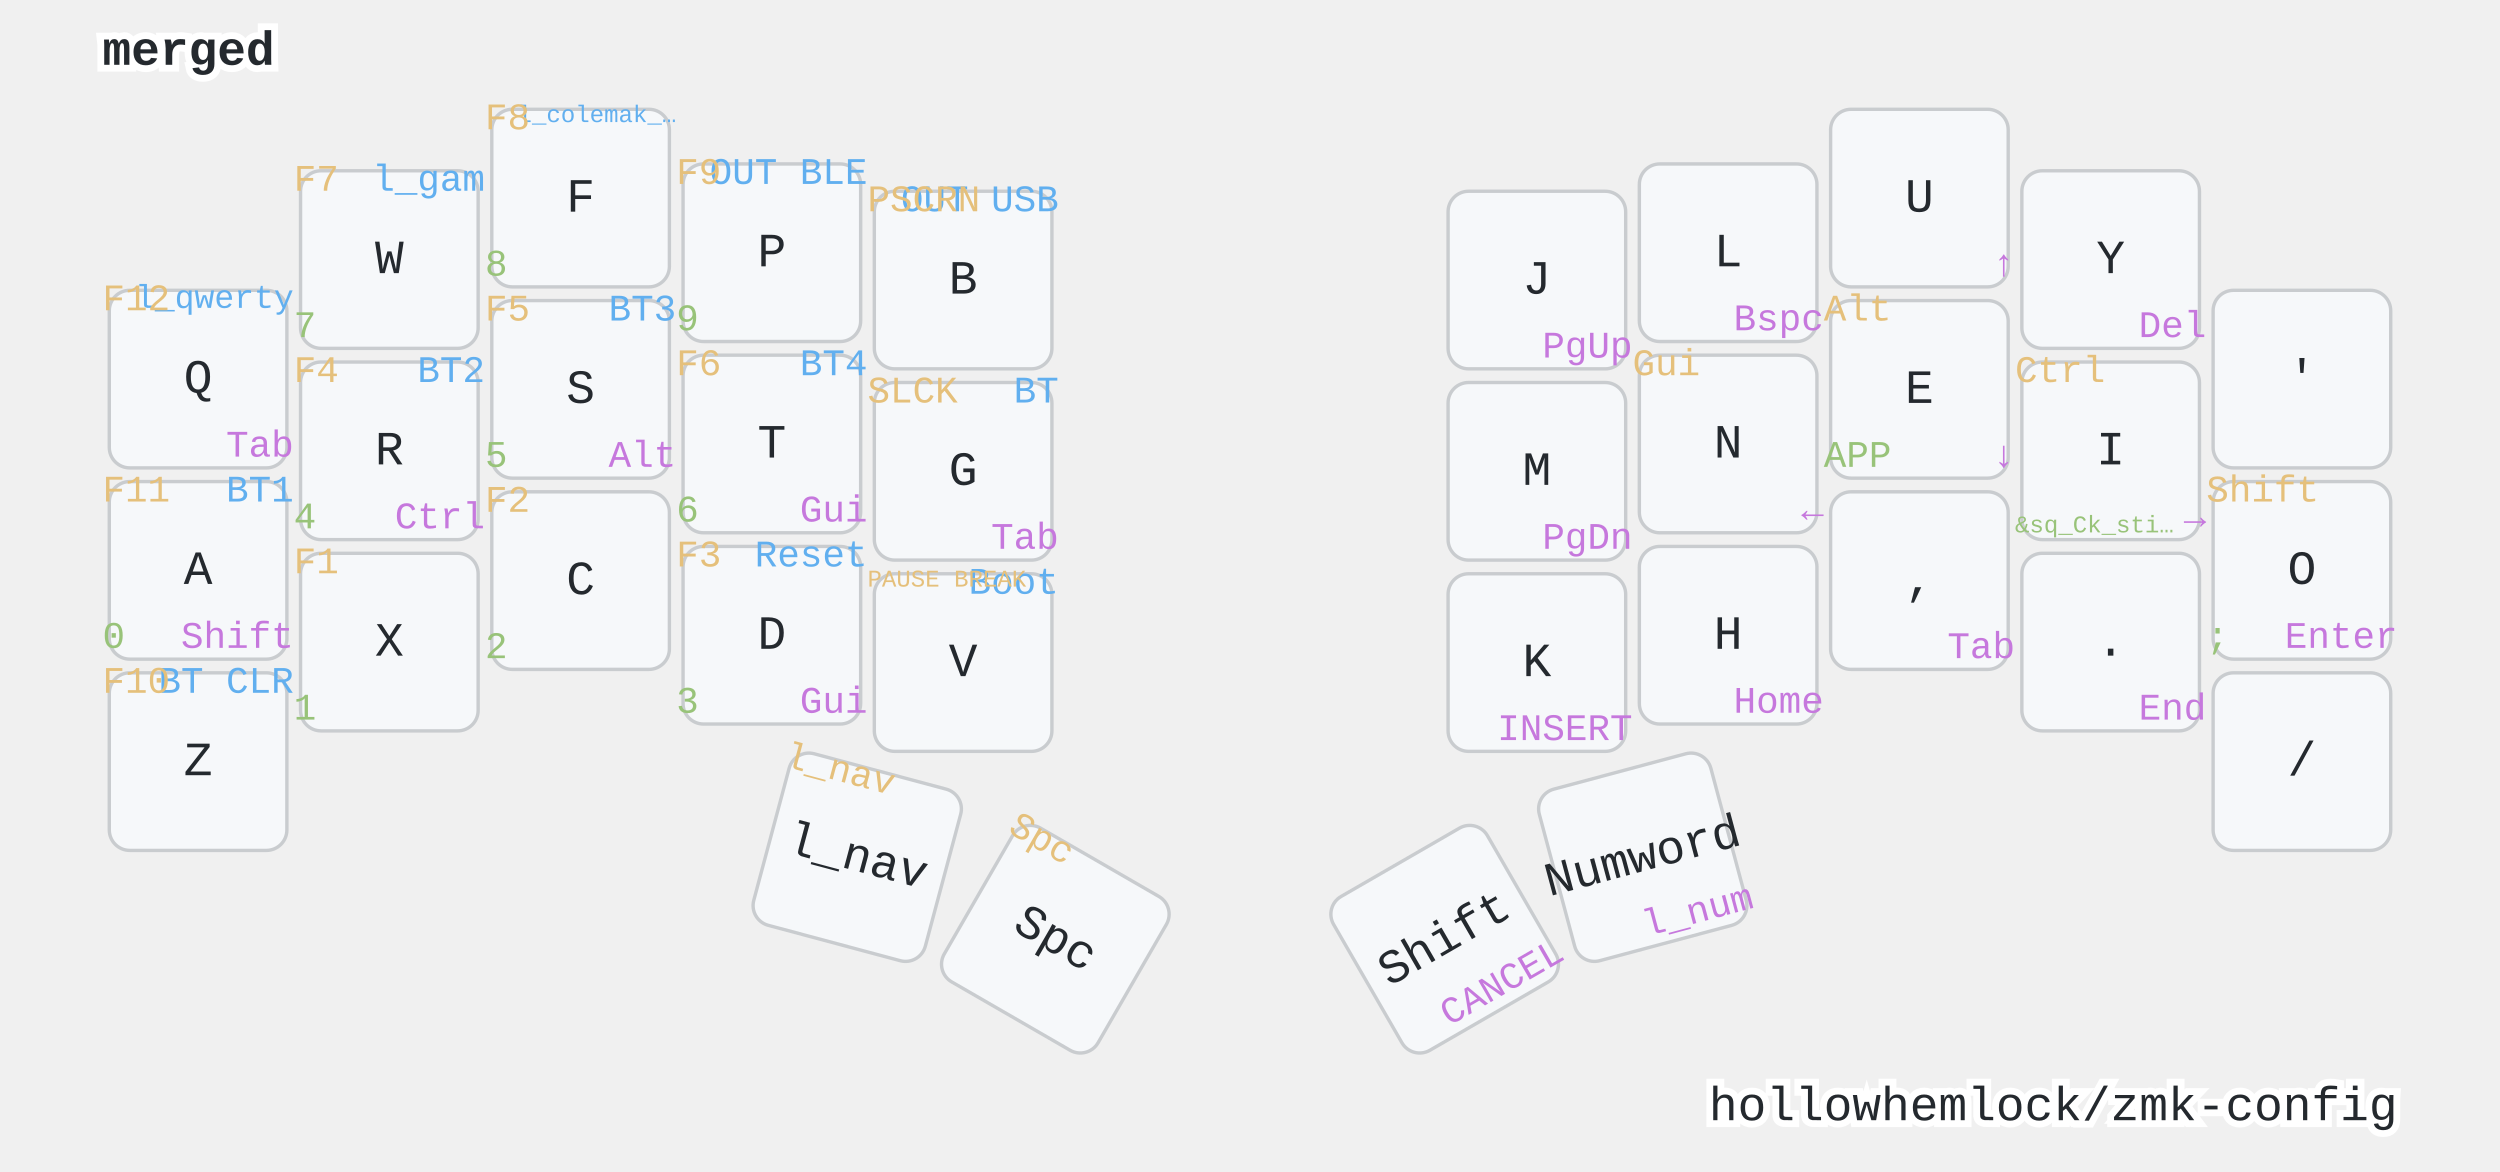
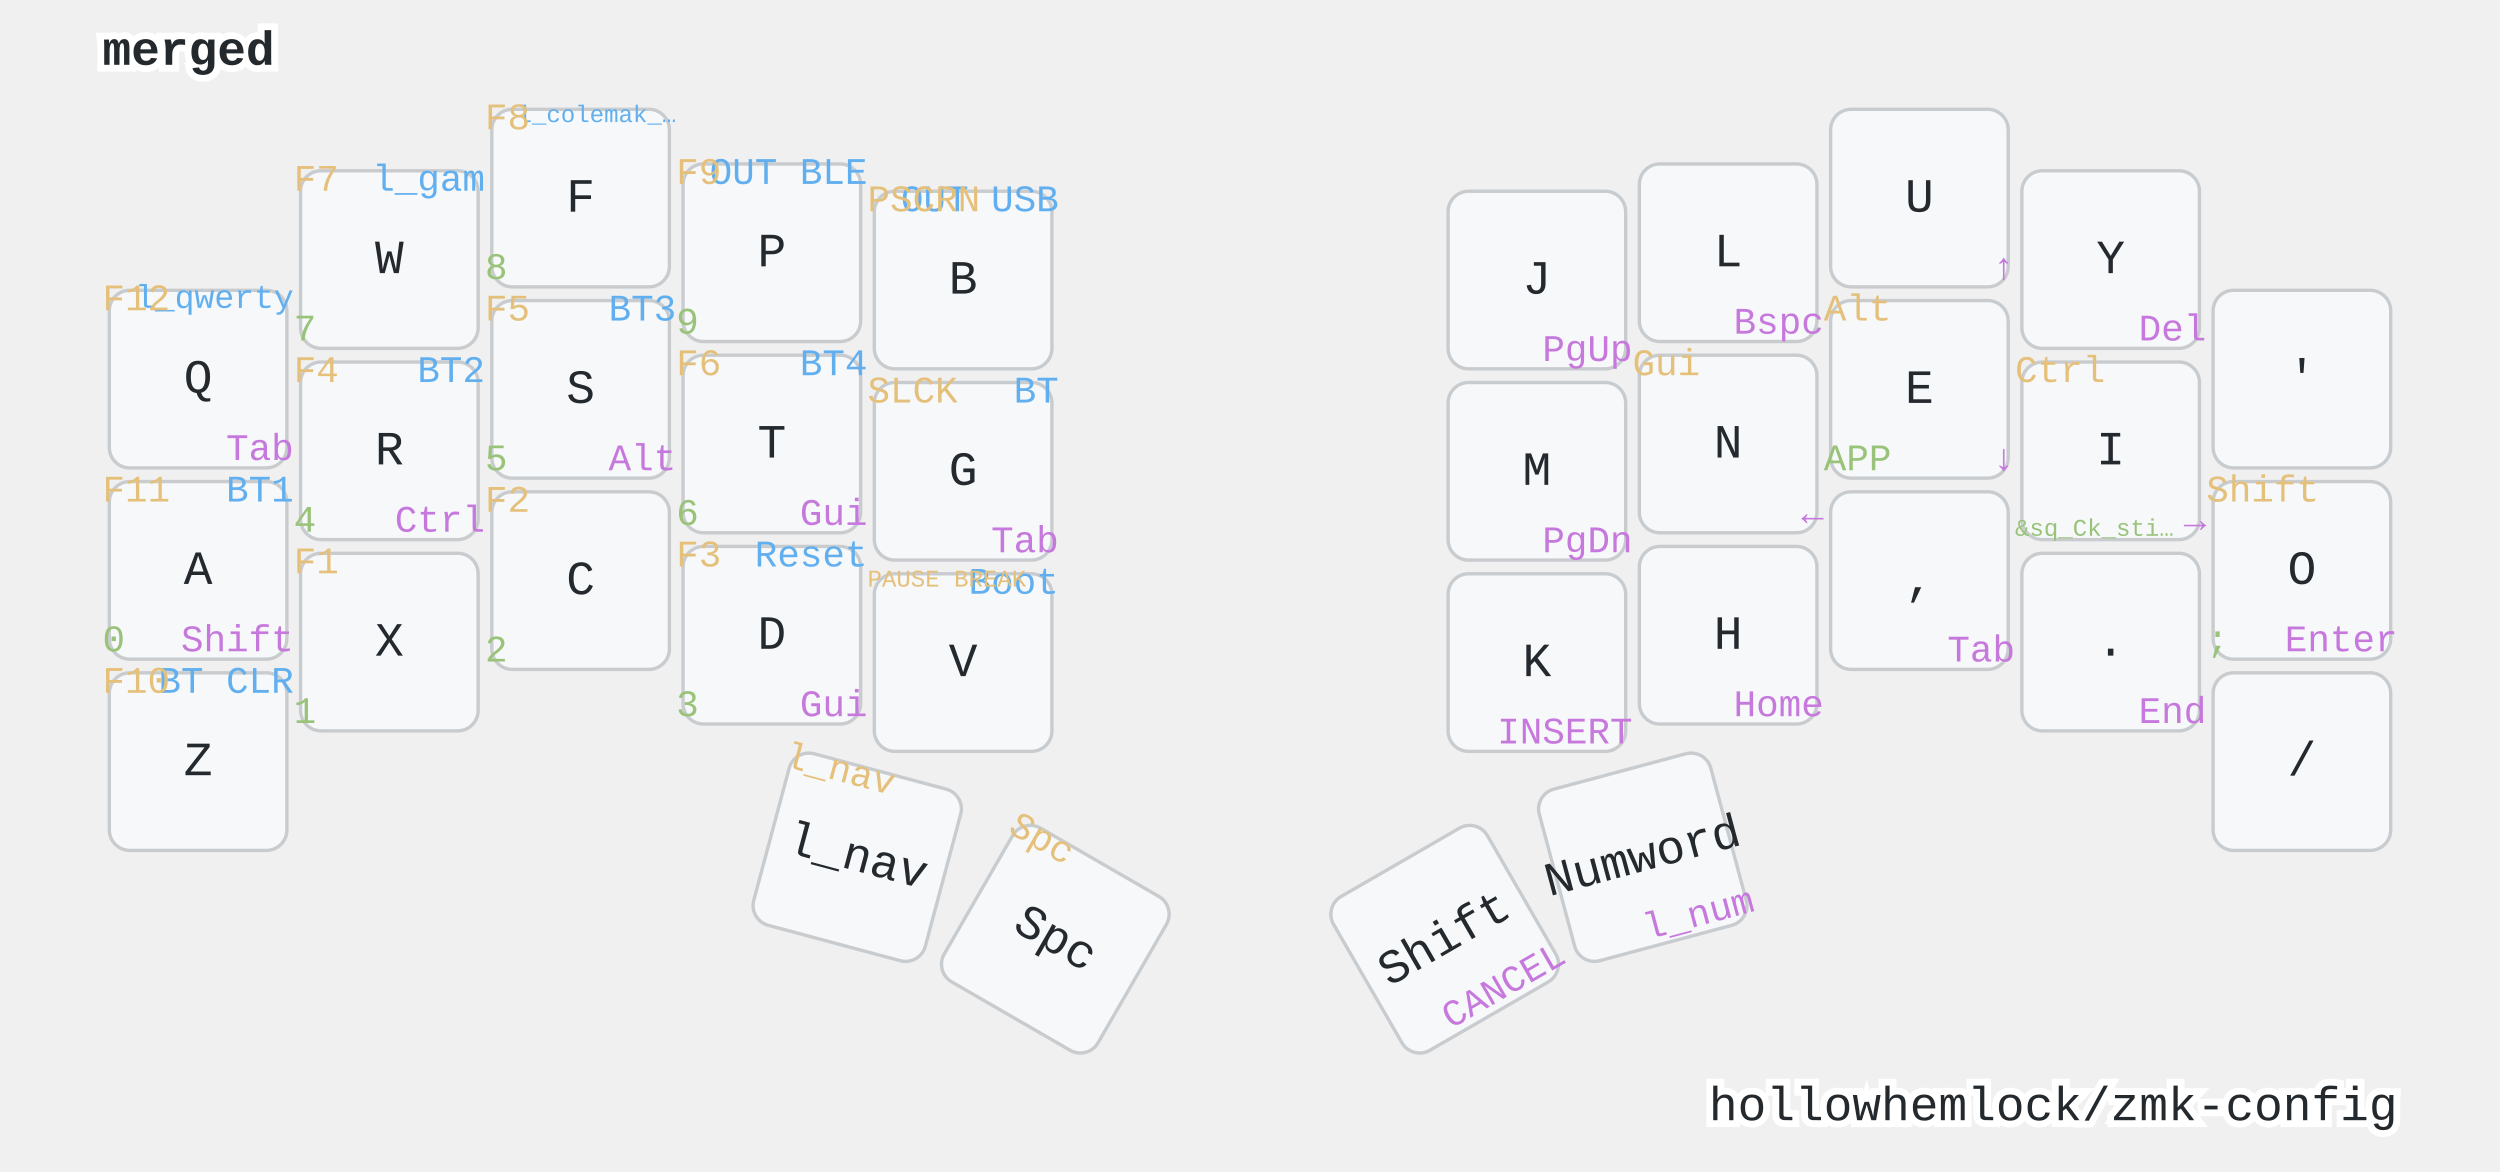
<svg xmlns="http://www.w3.org/2000/svg" xmlns:xlink="http://www.w3.org/1999/xlink" width="732" height="343" viewBox="0 0 732 343" class="keymap">
  <defs>/* start glyphs */
<svg id="mdi:play-pause">
      <svg id="mdi-play-pause" viewBox="0 0 24 24">
        <path d="M3,5V19L11,12M13,19H16V5H13M18,5V19H21V5" />
      </svg>
    </svg>
    <svg id="mdi:skip-backward">
      <svg id="mdi-skip-backward" viewBox="0 0 24 24">
        <path d="M20,5V19L13,12M6,5V19H4V5M13,5V19L6,12" />
      </svg>
    </svg>
    <svg id="mdi:skip-forward">
      <svg id="mdi-skip-forward" viewBox="0 0 24 24">
        <path d="M4,5V19L11,12M18,5V19H20V5M11,5V19L18,12" />
      </svg>
    </svg>
    <svg id="mdi:volume-high">
      <svg id="mdi-volume-high" viewBox="0 0 24 24">
        <path d="M14,3.23V5.29C16.89,6.15 19,8.83 19,12C19,15.17 16.89,17.84 14,18.7V20.77C18,19.86 21,16.28 21,12C21,7.72 18,4.14 14,3.23M16.5,12C16.5,10.23 15.5,8.71 14,7.97V16C15.5,15.29 16.5,13.76 16.5,12M3,9V15H7L12,20V4L7,9H3Z" />
      </svg>
    </svg>
    <svg id="mdi:volume-medium">
      <svg id="mdi-volume-medium" viewBox="0 0 24 24">
        <path d="M5,9V15H9L14,20V4L9,9M18.5,12C18.5,10.23 17.5,8.71 16,7.97V16C17.5,15.29 18.5,13.76 18.5,12Z" />
      </svg>
    </svg>
    <svg id="mdi:volume-off">
      <svg id="mdi-volume-off" viewBox="0 0 24 24">
        <path d="M12,4L9.91,6.09L12,8.18M4.27,3L3,4.27L7.73,9H3V15H7L12,20V13.27L16.25,17.53C15.58,18.04 14.83,18.46 14,18.7V20.77C15.38,20.45 16.63,19.82 17.68,18.96L19.73,21L21,19.73L12,10.73M19,12C19,12.94 18.8,13.82 18.46,14.64L19.97,16.15C20.62,14.91 21,13.5 21,12C21,7.72 18,4.14 14,3.23V5.29C16.89,6.15 19,8.83 19,12M16.5,12C16.5,10.23 15.5,8.71 14,7.97V10.18L16.45,12.63C16.5,12.43 16.5,12.21 16.5,12Z" />
      </svg>
    </svg>
  </defs>/* end glyphs */
<style>/* inherit to force styles through use tags */
svg path {
    fill: inherit;
}

/* font and background color specifications */
svg.keymap {
    font-family: SFMono-Regular,Consolas,Liberation Mono,Menlo,monospace;
    font-size: 14px;
    font-kerning: normal;
    text-rendering: optimizeLegibility;
    fill: #24292e;
}

/* default key styling */
rect.key {
    fill: #f6f8fa;
}

rect.key, rect.combo {
    stroke: #c9cccf;
    stroke-width: 1;
}

/* default key side styling, only used is draw_key_sides is set */
rect.side {
    filter: brightness(90%);
}

/* color accent for combo boxes */
rect.combo, rect.combo-separate {
    fill: #cdf;
}

/* color accent for held keys */
rect.held, rect.combo.held {
    fill: #fdd;
}

/* color accent for ghost (optional) keys */
rect.ghost, rect.combo.ghost {
    stroke-dasharray: 4, 4;
    stroke-width: 2;
}

text {
    text-anchor: middle;
    dominant-baseline: middle;
}

/* styling for layer labels */
text.label {
    font-weight: bold;
    text-anchor: start;
    stroke: white;
    stroke-width: 4;
    paint-order: stroke;
}

/* styling for optional footer */
text.footer {
    text-anchor: end;
    dominant-baseline: auto;
    stroke: white;
    stroke-width: 4;
    paint-order: stroke;
}

/* styling for combo tap, and key non-tap label text */
text.combo, text.hold, text.shifted, text.left, text.right {
    font-size: 11px;
}

text.hold {
    text-anchor: middle;
    dominant-baseline: auto;
}

text.shifted {
    text-anchor: middle;
    dominant-baseline: hanging;
}

text.left {
    text-anchor: start;
}

text.right {
    text-anchor: end;
}

text.layer-activator {
    text-decoration: underline;
}

/* styling for hold/shifted label text in combo box */
text.combo.hold, text.combo.shifted, text.combo.left, text.combo.right {
    font-size: 8px;
}

/* lighter symbol for transparent keys */
text.trans {
    fill: #7b7e81;
}

/* styling for combo dendrons */
path.combo {
    stroke-width: 1;
    stroke: gray;
    fill: none;
}

/* Start Tabler Icons Cleanup */
/* cannot use height/width with glyphs */
.icon-tabler &gt; path {
    fill: inherit;
    stroke: inherit;
    stroke-width: 2;
}
/* hide tabler's default box */
.icon-tabler &gt; path[stroke="none"][fill="none"] {
    visibility: hidden;
}
/* End Tabler Icons Cleanup */

@media (prefers-color-scheme: dark) {
svg.keymap { fill: #d1d6db; }
rect.key { fill: #3f4750; }
rect.key, rect.combo { stroke: #60666c; }
rect.combo, rect.combo-separate { fill: #1f3d7a; }
rect.held, rect.combo.held { fill: #854747; }
text.label, text.footer { stroke: black; }
text.trans { fill: #7e8184; }
path.combo { stroke: #7f7f7f; }

}
/* Merged layer position colors */
text.shifted { fill: #e5c07b; }  /* top-left: function - yellow */
text.hold { fill: #61afef; }     /* top-right: utility - blue */
text.left { fill: #98c379; }     /* bottom-left: numbers - green */
text.right { fill: #c678dd; }    /* bottom-right: nav - purple */

/* Corner positioning for merged layer view */
text.shifted {
    text-anchor: start;
    dominant-baseline: hanging;
}
text.hold {
    text-anchor: end;
    dominant-baseline: hanging;
}
text.left {
    text-anchor: start;
    dominant-baseline: text-after-edge;
}
text.right {
    text-anchor: end;
    dominant-baseline: text-after-edge;
}
</style>
  <g transform="translate(30, 0)" class="layer-merged">
    <text x="0" y="15" class="label" id="merged">merged</text>
    <g transform="translate(0, 30)">
      <g transform="translate(28, 81)" class="key keypos-0">
        <rect rx="6" ry="6" x="-26" y="-26" width="52" height="52" class="key" />
        <text x="0" y="0" class="key tap">Q</text>
        <text x="28" y="-26" class="key hold">
          <tspan style="font-size: 88%">l_qwerty</tspan>
        </text>
        <text x="-28" y="-26" class="key shifted">F12</text>
-         <text x="28" y="26" class="key right">Tab</text>
+         <text x="28" y="27" class="key right">Tab</text>
      </g>
      <g transform="translate(84, 46)" class="key keypos-1">
        <rect rx="6" ry="6" x="-26" y="-26" width="52" height="52" class="key" />
        <text x="0" y="0" class="key tap">W</text>
        <text x="28" y="-26" class="key hold">l_gam</text>
        <text x="-28" y="-26" class="key shifted">F7</text>
-         <text x="-28" y="26" class="key left">7</text>
+         <text x="-28" y="27" class="key left">7</text>
      </g>
      <g transform="translate(140, 28)" class="key keypos-2">
        <rect rx="6" ry="6" x="-26" y="-26" width="52" height="52" class="key" />
        <text x="0" y="0" class="key tap">F</text>
        <text x="28" y="-26" class="key hold">
          <tspan style="font-size: 64%">l_colemak_…</tspan>
        </text>
        <text x="-28" y="-26" class="key shifted">F8</text>
-         <text x="-28" y="26" class="key left">8</text>
+         <text x="-28" y="27" class="key left">8</text>
      </g>
      <g transform="translate(196, 44)" class="key keypos-3">
        <rect rx="6" ry="6" x="-26" y="-26" width="52" height="52" class="key" />
        <text x="0" y="0" class="key tap">P</text>
        <text x="28" y="-26" class="key hold">OUT BLE</text>
        <text x="-28" y="-26" class="key shifted">F9</text>
-         <text x="-28" y="26" class="key left">9</text>
+         <text x="-28" y="27" class="key left">9</text>
      </g>
      <g transform="translate(252, 52)" class="key keypos-4">
        <rect rx="6" ry="6" x="-26" y="-26" width="52" height="52" class="key" />
        <text x="0" y="0" class="key tap">B</text>
        <text x="28" y="-26" class="key hold">OUT USB</text>
        <text x="-28" y="-26" class="key shifted">PSCRN</text>
      </g>
      <g transform="translate(420, 52)" class="key keypos-5">
        <rect rx="6" ry="6" x="-26" y="-26" width="52" height="52" class="key" />
        <text x="0" y="0" class="key tap">J</text>
-         <text x="28" y="26" class="key right">PgUp</text>
+         <text x="28" y="27" class="key right">PgUp</text>
      </g>
      <g transform="translate(476, 44)" class="key keypos-6">
        <rect rx="6" ry="6" x="-26" y="-26" width="52" height="52" class="key" />
        <text x="0" y="0" class="key tap">L</text>
-         <text x="28" y="26" class="key right">Bspc</text>
+         <text x="28" y="27" class="key right">Bspc</text>
      </g>
      <g transform="translate(532, 28)" class="key keypos-7">
        <rect rx="6" ry="6" x="-26" y="-26" width="52" height="52" class="key" />
        <text x="0" y="0" class="key tap">U</text>
-         <text x="28" y="26" class="key right">↑</text>
+         <text x="28" y="27" class="key right">↑</text>
      </g>
      <g transform="translate(588, 46)" class="key keypos-8">
        <rect rx="6" ry="6" x="-26" y="-26" width="52" height="52" class="key" />
        <text x="0" y="0" class="key tap">Y</text>
-         <text x="28" y="26" class="key right">Del</text>
+         <text x="28" y="27" class="key right">Del</text>
      </g>
      <g transform="translate(644, 81)" class="key keypos-9">
        <rect rx="6" ry="6" x="-26" y="-26" width="52" height="52" class="key" />
        <text x="0" y="0" class="key tap">'</text>
      </g>
      <g transform="translate(28, 137)" class="key keypos-10">
        <rect rx="6" ry="6" x="-26" y="-26" width="52" height="52" class="key" />
        <text x="0" y="0" class="key tap">A</text>
        <text x="28" y="-26" class="key hold">BT1</text>
        <text x="-28" y="-26" class="key shifted">F11</text>
-         <text x="-28" y="26" class="key left">0</text>
-         <text x="28" y="26" class="key right">Shift</text>
+         <text x="-28" y="27" class="key left">0</text>
+         <text x="28" y="27" class="key right">Shift</text>
      </g>
      <g transform="translate(84, 102)" class="key keypos-11">
        <rect rx="6" ry="6" x="-26" y="-26" width="52" height="52" class="key" />
        <text x="0" y="0" class="key tap">R</text>
        <text x="28" y="-26" class="key hold">BT2</text>
        <text x="-28" y="-26" class="key shifted">F4</text>
-         <text x="-28" y="26" class="key left">4</text>
-         <text x="28" y="26" class="key right">Ctrl</text>
+         <text x="-28" y="27" class="key left">4</text>
+         <text x="28" y="27" class="key right">Ctrl</text>
      </g>
      <g transform="translate(140, 84)" class="key keypos-12">
        <rect rx="6" ry="6" x="-26" y="-26" width="52" height="52" class="key" />
        <text x="0" y="0" class="key tap">S</text>
        <text x="28" y="-26" class="key hold">BT3</text>
        <text x="-28" y="-26" class="key shifted">F5</text>
-         <text x="-28" y="26" class="key left">5</text>
-         <text x="28" y="26" class="key right">Alt</text>
+         <text x="-28" y="27" class="key left">5</text>
+         <text x="28" y="27" class="key right">Alt</text>
      </g>
      <g transform="translate(196, 100)" class="key keypos-13">
        <rect rx="6" ry="6" x="-26" y="-26" width="52" height="52" class="key" />
        <text x="0" y="0" class="key tap">T</text>
        <text x="28" y="-26" class="key hold">BT4</text>
        <text x="-28" y="-26" class="key shifted">F6</text>
-         <text x="-28" y="26" class="key left">6</text>
-         <text x="28" y="26" class="key right">Gui</text>
+         <text x="-28" y="27" class="key left">6</text>
+         <text x="28" y="27" class="key right">Gui</text>
      </g>
      <g transform="translate(252, 108)" class="key keypos-14">
        <rect rx="6" ry="6" x="-26" y="-26" width="52" height="52" class="key" />
        <text x="0" y="0" class="key tap">G</text>
        <text x="28" y="-26" class="key hold">BT</text>
        <text x="-28" y="-26" class="key shifted">SLCK</text>
-         <text x="28" y="26" class="key right">Tab</text>
+         <text x="28" y="27" class="key right">Tab</text>
      </g>
      <g transform="translate(420, 108)" class="key keypos-15">
        <rect rx="6" ry="6" x="-26" y="-26" width="52" height="52" class="key" />
        <text x="0" y="0" class="key tap">M</text>
        <use href="#mdi:play-pause" xlink:href="#mdi:play-pause" x="-5" y="-24" height="10" width="10.0" class="key shifted glyph mdi:play-pause" />
-         <text x="28" y="26" class="key right">PgDn</text>
+         <text x="28" y="27" class="key right">PgDn</text>
      </g>
      <g transform="translate(476, 100)" class="key keypos-16">
        <rect rx="6" ry="6" x="-26" y="-26" width="52" height="52" class="key" />
        <text x="0" y="0" class="key tap">N</text>
        <text x="-28" y="-26" class="key shifted">Gui</text>
-         <text x="28" y="26" class="key right">←</text>
+         <text x="28" y="27" class="key right">←</text>
      </g>
      <g transform="translate(532, 84)" class="key keypos-17">
        <rect rx="6" ry="6" x="-26" y="-26" width="52" height="52" class="key" />
        <text x="0" y="0" class="key tap">E</text>
        <text x="-28" y="-26" class="key shifted">Alt</text>
-         <text x="-28" y="26" class="key left">APP</text>
-         <text x="28" y="26" class="key right">↓</text>
+         <text x="-28" y="27" class="key left">APP</text>
+         <text x="28" y="27" class="key right">↓</text>
      </g>
      <g transform="translate(588, 102)" class="key keypos-18">
        <rect rx="6" ry="6" x="-26" y="-26" width="52" height="52" class="key" />
        <text x="0" y="0" class="key tap">I</text>
        <text x="-28" y="-26" class="key shifted">Ctrl</text>
-         <text x="-28" y="26" class="key left">
+         <text x="-28" y="27" class="key left">
          <tspan style="font-size: 64%">&amp;sq_Ck_sti…</tspan>
        </text>
-         <text x="28" y="26" class="key right">→</text>
+         <text x="28" y="27" class="key right">→</text>
      </g>
      <g transform="translate(644, 137)" class="key keypos-19">
        <rect rx="6" ry="6" x="-26" y="-26" width="52" height="52" class="key" />
        <text x="0" y="0" class="key tap">O</text>
        <text x="-28" y="-26" class="key shifted">Shift</text>
-         <text x="-28" y="26" class="key left">;</text>
-         <text x="28" y="26" class="key right">Enter</text>
+         <text x="-28" y="27" class="key left">;</text>
+         <text x="28" y="27" class="key right">Enter</text>
      </g>
      <g transform="translate(28, 193)" class="key keypos-20">
        <rect rx="6" ry="6" x="-26" y="-26" width="52" height="52" class="key" />
        <text x="0" y="0" class="key tap">Z</text>
        <text x="28" y="-26" class="key hold">BT CLR</text>
        <text x="-28" y="-26" class="key shifted">F10</text>
      </g>
      <g transform="translate(84, 158)" class="key keypos-21">
        <rect rx="6" ry="6" x="-26" y="-26" width="52" height="52" class="key" />
        <text x="0" y="0" class="key tap">X</text>
        <text x="-28" y="-26" class="key shifted">F1</text>
-         <text x="-28" y="26" class="key left">1</text>
+         <text x="-28" y="27" class="key left">1</text>
      </g>
      <g transform="translate(140, 140)" class="key keypos-22">
        <rect rx="6" ry="6" x="-26" y="-26" width="52" height="52" class="key" />
        <text x="0" y="0" class="key tap">C</text>
        <text x="-28" y="-26" class="key shifted">F2</text>
-         <text x="-28" y="26" class="key left">2</text>
+         <text x="-28" y="27" class="key left">2</text>
      </g>
      <g transform="translate(196, 156)" class="key keypos-23">
        <rect rx="6" ry="6" x="-26" y="-26" width="52" height="52" class="key" />
        <text x="0" y="0" class="key tap">D</text>
        <text x="28" y="-26" class="key hold">Reset</text>
        <text x="-28" y="-26" class="key shifted">F3</text>
-         <text x="-28" y="26" class="key left">3</text>
-         <text x="28" y="26" class="key right">Gui</text>
+         <text x="-28" y="27" class="key left">3</text>
+         <text x="28" y="27" class="key right">Gui</text>
      </g>
      <g transform="translate(252, 164)" class="key keypos-24">
        <rect rx="6" ry="6" x="-26" y="-26" width="52" height="52" class="key" />
        <text x="0" y="0" class="key tap">V</text>
        <text x="28" y="-26" class="key hold">Boot</text>
        <text x="-28" y="-26" class="key shifted">
          <tspan style="font-size: 64%">PAUSE BREAK</tspan>
        </text>
      </g>
      <g transform="translate(420, 164)" class="key keypos-25">
        <rect rx="6" ry="6" x="-26" y="-26" width="52" height="52" class="key" />
        <text x="0" y="0" class="key tap">K</text>
        <use href="#mdi:skip-backward" xlink:href="#mdi:skip-backward" x="-5" y="-24" height="10" width="10.0" class="key shifted glyph mdi:skip-backward" />
-         <text x="28" y="26" class="key right">INSERT</text>
+         <text x="28" y="27" class="key right">INSERT</text>
      </g>
      <g transform="translate(476, 156)" class="key keypos-26">
        <rect rx="6" ry="6" x="-26" y="-26" width="52" height="52" class="key" />
        <text x="0" y="0" class="key tap">H</text>
        <use href="#mdi:skip-forward" xlink:href="#mdi:skip-forward" x="-5" y="-24" height="10" width="10.0" class="key shifted glyph mdi:skip-forward" />
-         <text x="28" y="26" class="key right">Home</text>
+         <text x="28" y="27" class="key right">Home</text>
      </g>
      <g transform="translate(532, 140)" class="key keypos-27">
        <rect rx="6" ry="6" x="-26" y="-26" width="52" height="52" class="key" />
        <text x="0" y="0" class="key tap">,</text>
        <use href="#mdi:volume-off" xlink:href="#mdi:volume-off" x="-5" y="-24" height="10" width="10.0" class="key shifted glyph mdi:volume-off" />
-         <text x="28" y="26" class="key right">Tab</text>
+         <text x="28" y="27" class="key right">Tab</text>
      </g>
      <g transform="translate(588, 158)" class="key keypos-28">
        <rect rx="6" ry="6" x="-26" y="-26" width="52" height="52" class="key" />
        <text x="0" y="0" class="key tap">.</text>
        <use href="#mdi:volume-medium" xlink:href="#mdi:volume-medium" x="-5" y="-24" height="10" width="10.0" class="key shifted glyph mdi:volume-medium" />
-         <text x="28" y="26" class="key right">End</text>
+         <text x="28" y="27" class="key right">End</text>
      </g>
      <g transform="translate(644, 193)" class="key keypos-29">
        <rect rx="6" ry="6" x="-26" y="-26" width="52" height="52" class="key" />
        <text x="0" y="0" class="key tap">/</text>
        <use href="#mdi:volume-high" xlink:href="#mdi:volume-high" x="-5" y="-24" height="10" width="10.0" class="key shifted glyph mdi:volume-high" />
      </g>
      <g transform="translate(221, 221) rotate(15.0)" class="key keypos-30">
        <rect rx="6" ry="6" x="-26" y="-26" width="52" height="52" class="key" />
        <text x="0" y="0" class="key tap">l_nav</text>
        <text x="-28" y="-26" class="key shifted">l_nav</text>
      </g>
      <g transform="translate(279, 245) rotate(30.0)" class="key keypos-31">
        <rect rx="6" ry="6" x="-26" y="-26" width="52" height="52" class="key" />
        <text x="0" y="0" class="key tap">Spc</text>
        <text x="-28" y="-26" class="key shifted">Spc</text>
      </g>
      <g transform="translate(393, 245) rotate(-30.0)" class="key keypos-32">
        <rect rx="6" ry="6" x="-26" y="-26" width="52" height="52" class="key" />
        <text x="0" y="0" class="key tap">Shift</text>
-         <text x="28" y="26" class="key right">CANCEL</text>
+         <text x="28" y="27" class="key right">CANCEL</text>
      </g>
      <g transform="translate(451, 221) rotate(-15.0)" class="key keypos-33">
        <rect rx="6" ry="6" x="-26" y="-26" width="52" height="52" class="key" />
        <text x="0" y="0" class="key tap">Numword</text>
-         <text x="28" y="26" class="key right">l_num</text>
+         <text x="28" y="27" class="key right">l_num</text>
      </g>
    </g>
  </g>
  <text x="702.0" y="328.0" class="footer">hollowhemlock/zmk-config</text>
</svg>
